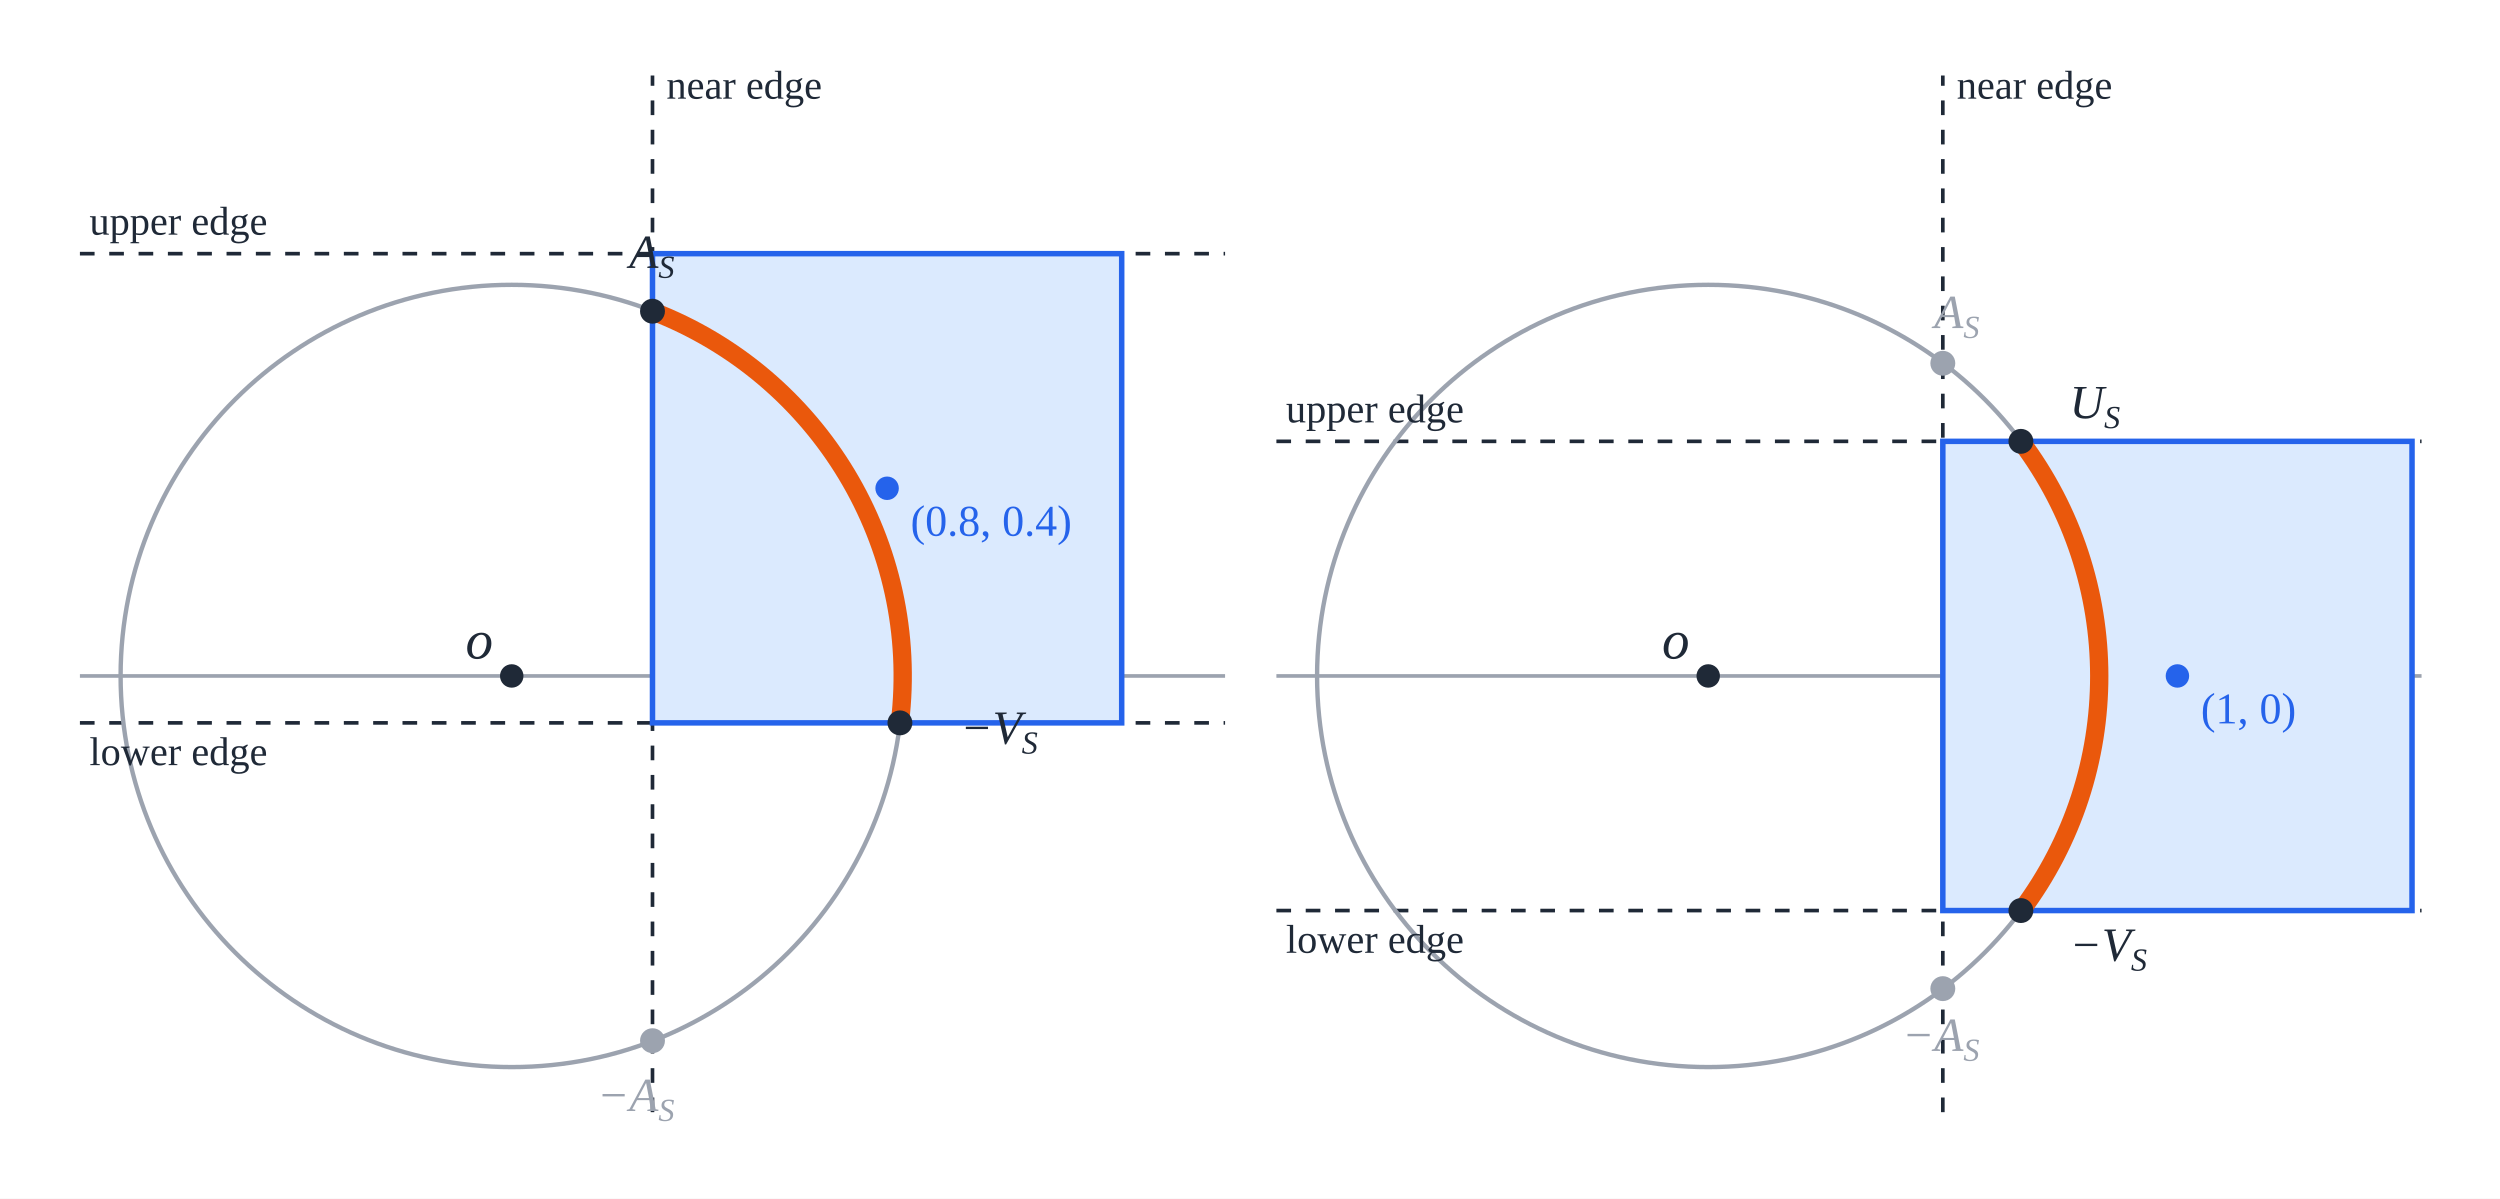
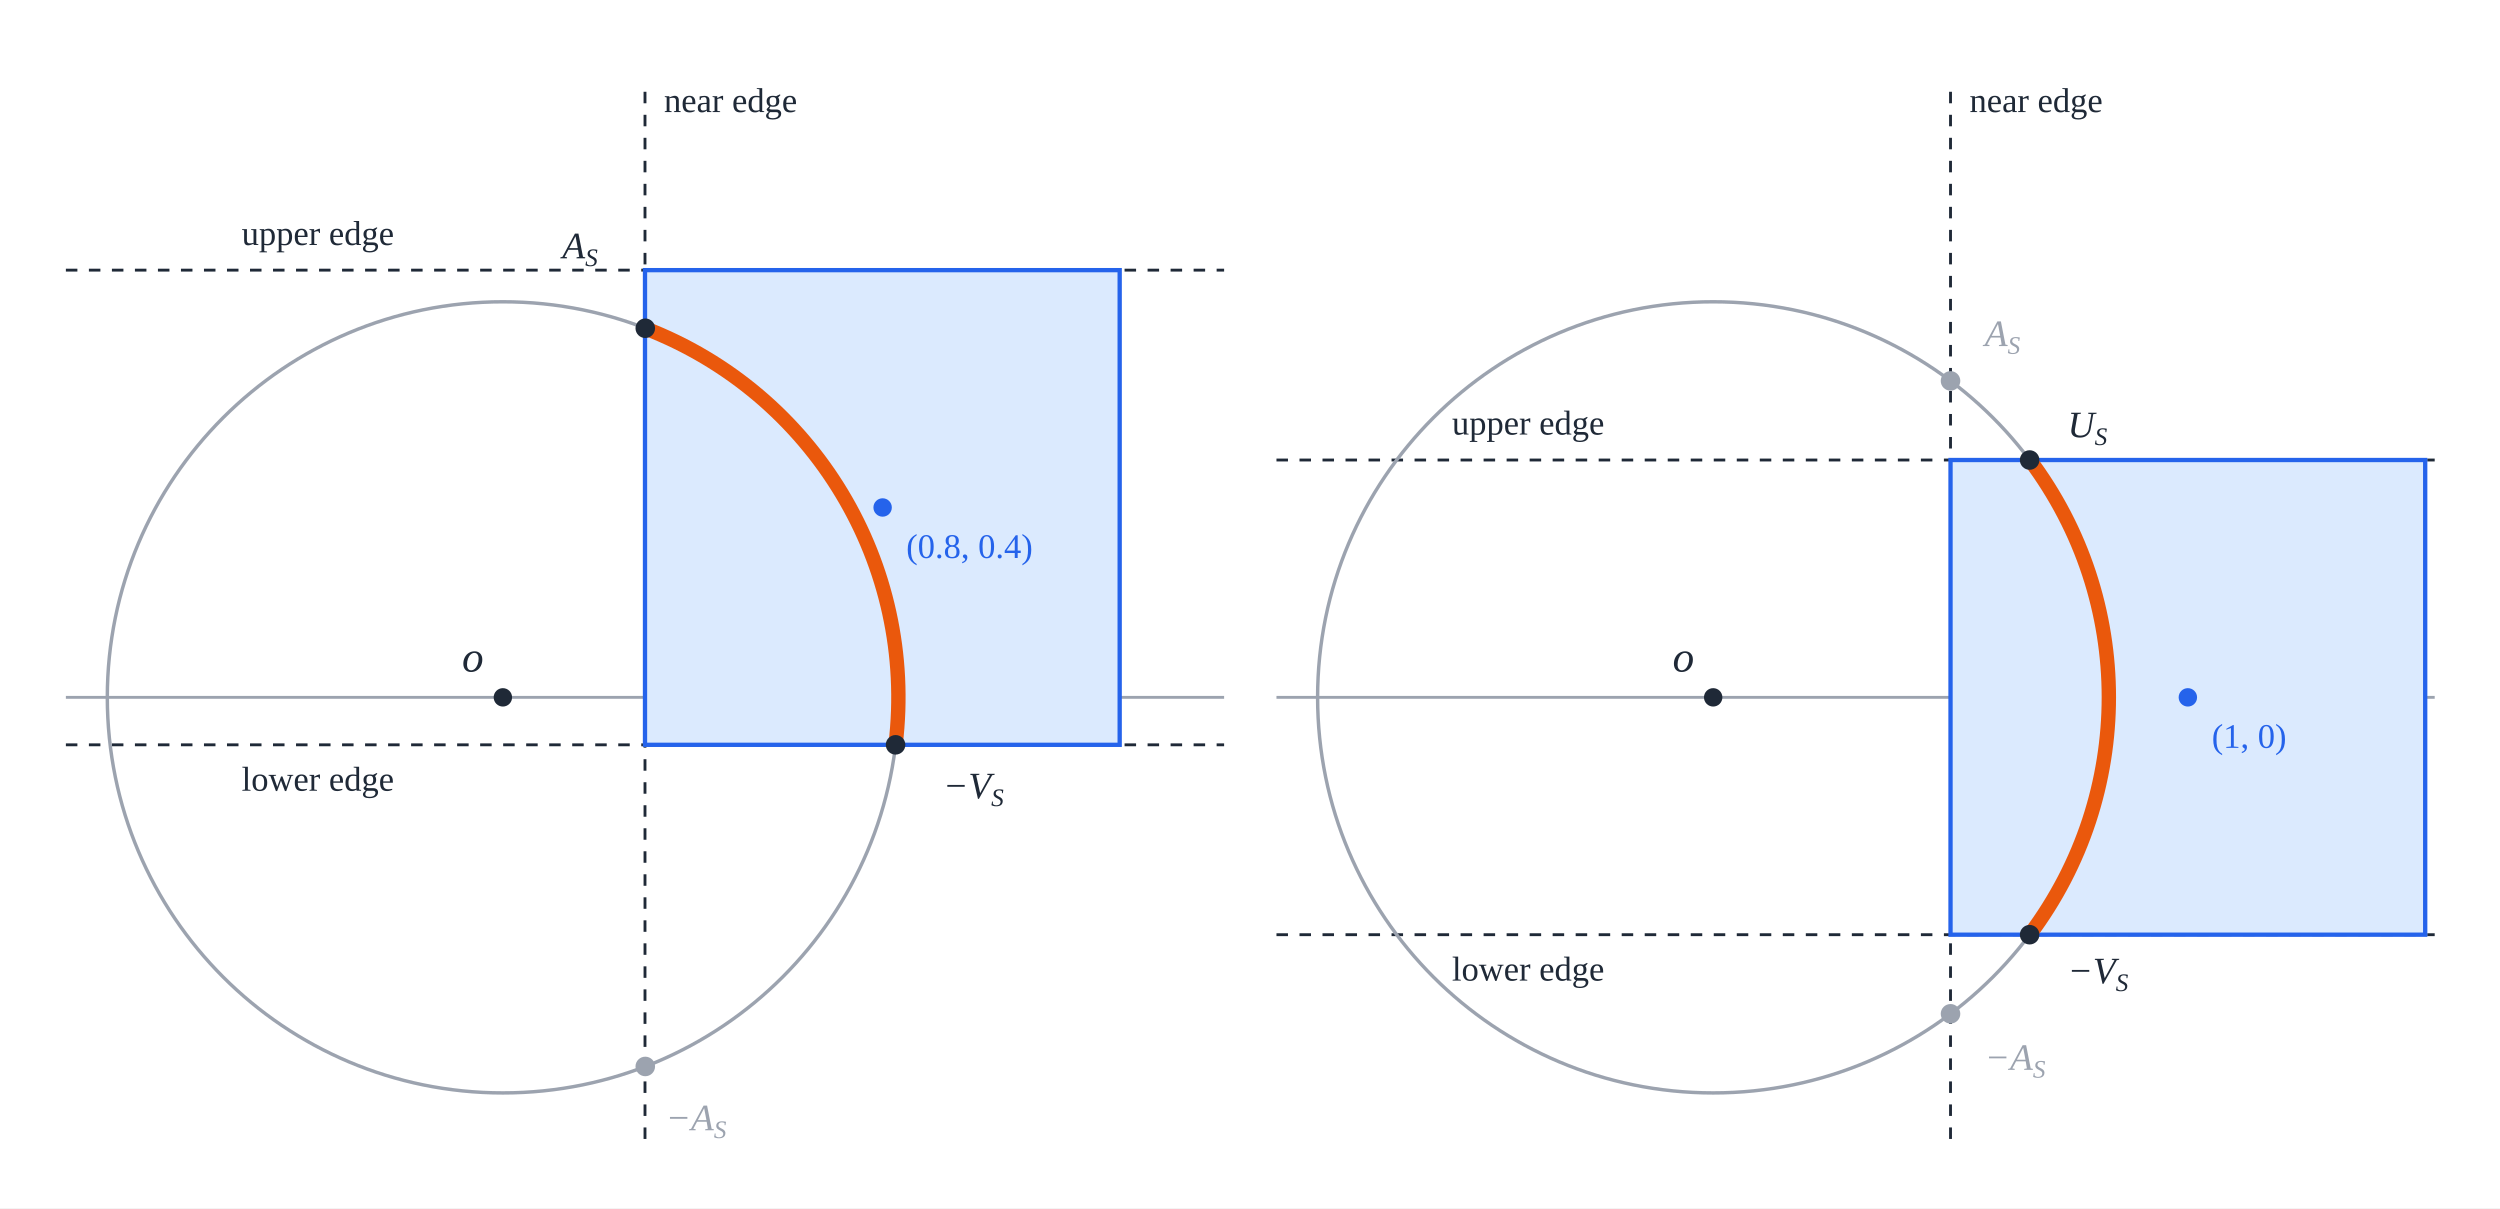
- <svg xmlns="http://www.w3.org/2000/svg" width="682" height="327" viewBox="0 0 682 327" role="img" aria-label="Two exterior squares in their charts on the circle of radius 5/6. Left, the square at (0.8, 0.4): the arc runs from the lower edge at minus V to the near edge at A, length A + V. Right, the square at (1, 0): it runs from the lower edge at minus V to the upper edge at U, length U + V">
+ <svg xmlns="http://www.w3.org/2000/svg" width="869" height="420" viewBox="0 0 869 420" role="img" aria-label="Two exterior squares in their charts on the circle of radius 5/6. Left, the square at (0.8, 0.4): the arc runs from the lower edge at minus V to the near edge at A, length A + V. Right, the square at (1, 0): it runs from the lower edge at minus V to the upper edge at U, length U + V">
  <defs>
    <marker id="arrow" viewBox="0 0 10 10" refX="9" refY="5" markerUnits="userSpaceOnUse" markerWidth="11" markerHeight="11" orient="auto-start-reverse">
      <path d="M 0 0 L 10 5 L 0 10 z" fill="#1f2937" />
    </marker>
  </defs>
  <rect width="100%" height="100%" fill="#ffffff" />
-   <line x1="21.8" y1="184.4" x2="334.2" y2="184.4" stroke="#9ca3af" stroke-width="1" />
-   <line x1="178.0" y1="303.4" x2="178.0" y2="20.6" stroke="#1f2937" stroke-width="1" stroke-dasharray="4 4" />
-   <line x1="21.8" y1="197.2" x2="334.2" y2="197.2" stroke="#1f2937" stroke-width="1" stroke-dasharray="4 4" />
-   <line x1="21.8" y1="69.2" x2="334.2" y2="69.2" stroke="#1f2937" stroke-width="1" stroke-dasharray="4 4" />
-   <polygon points="178.0,197.2 306.0,197.2 306.0,69.2 178.0,69.2" fill="#dbeafe" stroke="#2563eb" stroke-width="1.5" fill-opacity="1" />
-   <circle cx="242.0" cy="133.2" r="3.2" fill="#2563eb" />
-   <circle cx="139.6" cy="184.4" r="106.7" fill="none" stroke="#9ca3af" stroke-width="1.2" />
-   <path d="M 245.5 197.1 A 106.7 106.7 0 0 0 178.0 84.9" fill="none" stroke="#ea580c" stroke-width="5" stroke-linecap="round" />
-   <circle cx="245.5" cy="197.2" r="3.4" fill="#1f2937" />
-   <text x="262.0" y="199.2" font-size="13" font-family="Georgia, 'Times New Roman', serif" fill="#1f2937" text-anchor="start" dominant-baseline="middle" font-style="italic">−V<tspan dy="3.9" font-size="8.8">S</tspan>
+   <line x1="22.9" y1="242.4" x2="425.5" y2="242.4" stroke="#9ca3af" stroke-width="1" />
+   <line x1="224.2" y1="395.9" x2="224.2" y2="27.9" stroke="#1f2937" stroke-width="1" stroke-dasharray="4 4" />
+   <line x1="22.9" y1="258.9" x2="425.5" y2="258.9" stroke="#1f2937" stroke-width="1" stroke-dasharray="4 4" />
+   <line x1="22.9" y1="93.9" x2="425.5" y2="93.9" stroke="#1f2937" stroke-width="1" stroke-dasharray="4 4" />
+   <polygon points="224.2,258.9 389.2,258.9 389.2,93.9 224.2,93.9" fill="#dbeafe" stroke="#2563eb" stroke-width="1.5" fill-opacity="1" />
+   <circle cx="306.8" cy="176.4" r="3.2" fill="#2563eb" />
+   <circle cx="174.8" cy="242.4" r="137.5" fill="none" stroke="#9ca3af" stroke-width="1.2" />
+   <path d="M 311.3 258.8 A 137.5 137.5 0 0 0 224.2 114.1" fill="none" stroke="#ea580c" stroke-width="5" stroke-linecap="round" />
+   <circle cx="311.3" cy="258.9" r="3.4" fill="#1f2937" />
+   <text x="327.8" y="273.8" font-size="13" font-family="Georgia, 'Times New Roman', serif" fill="#1f2937" text-anchor="start" dominant-baseline="middle" font-style="italic">−V<tspan dy="3.9" font-size="8.8">S</tspan>
  </text>
-   <circle cx="178.0" cy="84.9" r="3.4" fill="#1f2937" />
-   <text x="184.0" y="69.4" font-size="13" font-family="Georgia, 'Times New Roman', serif" fill="#1f2937" text-anchor="end" dominant-baseline="middle" font-style="italic">A<tspan dy="3.9" font-size="8.8">S</tspan>
+   <circle cx="224.3" cy="114.1" r="3.4" fill="#1f2937" />
+   <text x="207.8" y="86.1" font-size="13" font-family="Georgia, 'Times New Roman', serif" fill="#1f2937" text-anchor="end" dominant-baseline="middle" font-style="italic">A<tspan dy="3.9" font-size="8.8">S</tspan>
  </text>
-   <circle cx="178.0" cy="283.9" r="3.4" fill="#9ca3af" />
-   <text x="184.0" y="299.4" font-size="13" font-family="Georgia, 'Times New Roman', serif" fill="#9ca3af" text-anchor="end" dominant-baseline="middle" font-style="italic">−A<tspan dy="3.9" font-size="8.8">S</tspan>
+   <circle cx="224.3" cy="370.7" r="3.4" fill="#9ca3af" />
+   <text x="231.4" y="389.2" font-size="13" font-family="Georgia, 'Times New Roman', serif" fill="#9ca3af" text-anchor="start" dominant-baseline="middle" font-style="italic">−A<tspan dy="3.9" font-size="8.8">S</tspan>
  </text>
-   <text x="24.4" y="61.5" font-size="11" font-family="Georgia, 'Times New Roman', serif" fill="#1f2937" text-anchor="start" dominant-baseline="middle">upper edge</text>
-   <text x="24.4" y="206.2" font-size="11" font-family="Georgia, 'Times New Roman', serif" fill="#1f2937" text-anchor="start" dominant-baseline="middle">lower edge</text>
-   <text x="181.8" y="24.4" font-size="11" font-family="Georgia, 'Times New Roman', serif" fill="#1f2937" text-anchor="start" dominant-baseline="middle">near edge</text>
-   <circle cx="139.6" cy="184.4" r="3.2" fill="#1f2937" />
-   <text x="134.5" y="175.4" font-size="15" font-family="Georgia, 'Times New Roman', serif" fill="#1f2937" text-anchor="end" dominant-baseline="middle" font-style="italic">o</text>
-   <text x="248.4" y="143.4" font-size="12" font-family="Georgia, 'Times New Roman', serif" fill="#2563eb" text-anchor="start" dominant-baseline="middle">(0.8, 0.4)</text>
-   <line x1="348.2" y1="184.4" x2="660.6" y2="184.4" stroke="#9ca3af" stroke-width="1" />
-   <line x1="530.0" y1="303.4" x2="530.0" y2="20.6" stroke="#1f2937" stroke-width="1" stroke-dasharray="4 4" />
-   <line x1="348.2" y1="248.4" x2="660.6" y2="248.4" stroke="#1f2937" stroke-width="1" stroke-dasharray="4 4" />
-   <line x1="348.2" y1="120.4" x2="660.6" y2="120.4" stroke="#1f2937" stroke-width="1" stroke-dasharray="4 4" />
-   <polygon points="530.0,248.4 658.0,248.4 658.0,120.4 530.0,120.4" fill="#dbeafe" stroke="#2563eb" stroke-width="1.5" fill-opacity="1" />
-   <circle cx="594.0" cy="184.4" r="3.2" fill="#2563eb" />
-   <circle cx="466.0" cy="184.4" r="106.7" fill="none" stroke="#9ca3af" stroke-width="1.2" />
-   <path d="M 551.4 248.4 A 106.7 106.7 0 0 0 551.3 120.4" fill="none" stroke="#ea580c" stroke-width="5" stroke-linecap="round" />
-   <circle cx="551.3" cy="248.4" r="3.4" fill="#1f2937" />
-   <text x="564.6" y="258.4" font-size="13" font-family="Georgia, 'Times New Roman', serif" fill="#1f2937" text-anchor="start" dominant-baseline="middle" font-style="italic">−V<tspan dy="3.9" font-size="8.8">S</tspan>
+   <text x="84.0" y="82.4" font-size="12" font-family="Georgia, 'Times New Roman', serif" fill="#1f2937" text-anchor="start" dominant-baseline="middle">upper edge</text>
+   <text x="84.0" y="272.1" font-size="12" font-family="Georgia, 'Times New Roman', serif" fill="#1f2937" text-anchor="start" dominant-baseline="middle">lower edge</text>
+   <text x="230.8" y="36.2" font-size="12" font-family="Georgia, 'Times New Roman', serif" fill="#1f2937" text-anchor="start" dominant-baseline="middle">near edge</text>
+   <circle cx="174.8" cy="242.4" r="3.2" fill="#1f2937" />
+   <text x="168.1" y="229.2" font-size="15" font-family="Georgia, 'Times New Roman', serif" fill="#1f2937" text-anchor="end" dominant-baseline="middle" font-style="italic">o</text>
+   <text x="315.0" y="191.2" font-size="12" font-family="Georgia, 'Times New Roman', serif" fill="#2563eb" text-anchor="start" dominant-baseline="middle">(0.8, 0.4)</text>
+   <line x1="443.7" y1="242.4" x2="846.3" y2="242.4" stroke="#9ca3af" stroke-width="1" />
+   <line x1="678.0" y1="395.9" x2="678.0" y2="27.9" stroke="#1f2937" stroke-width="1" stroke-dasharray="4 4" />
+   <line x1="443.7" y1="324.9" x2="846.3" y2="324.9" stroke="#1f2937" stroke-width="1" stroke-dasharray="4 4" />
+   <line x1="443.7" y1="159.9" x2="846.3" y2="159.9" stroke="#1f2937" stroke-width="1" stroke-dasharray="4 4" />
+   <polygon points="678.0,324.9 843.0,324.9 843.0,159.9 678.0,159.9" fill="#dbeafe" stroke="#2563eb" stroke-width="1.5" fill-opacity="1" />
+   <circle cx="760.5" cy="242.4" r="3.2" fill="#2563eb" />
+   <circle cx="595.5" cy="242.4" r="137.5" fill="none" stroke="#9ca3af" stroke-width="1.2" />
+   <path d="M 705.5 324.9 A 137.5 137.5 0 0 0 705.5 159.8" fill="none" stroke="#ea580c" stroke-width="5" stroke-linecap="round" />
+   <circle cx="705.5" cy="324.9" r="3.4" fill="#1f2937" />
+   <text x="718.7" y="338.1" font-size="13" font-family="Georgia, 'Times New Roman', serif" fill="#1f2937" text-anchor="start" dominant-baseline="middle" font-style="italic">−V<tspan dy="3.9" font-size="8.8">S</tspan>
  </text>
-   <circle cx="530.0" cy="99.1" r="3.4" fill="#9ca3af" />
-   <text x="540.0" y="85.8" font-size="13" font-family="Georgia, 'Times New Roman', serif" fill="#9ca3af" text-anchor="end" dominant-baseline="middle" font-style="italic">A<tspan dy="3.9" font-size="8.8">S</tspan>
+   <circle cx="678.0" cy="132.4" r="3.4" fill="#9ca3af" />
+   <text x="689.9" y="116.6" font-size="13" font-family="Georgia, 'Times New Roman', serif" fill="#9ca3af" text-anchor="start" dominant-baseline="middle" font-style="italic">A<tspan dy="3.9" font-size="8.8">S</tspan>
  </text>
-   <circle cx="530.0" cy="269.7" r="3.4" fill="#9ca3af" />
-   <text x="540.0" y="283.0" font-size="13" font-family="Georgia, 'Times New Roman', serif" fill="#9ca3af" text-anchor="end" dominant-baseline="middle" font-style="italic">−A<tspan dy="3.9" font-size="8.8">S</tspan>
+   <circle cx="678.0" cy="352.4" r="3.4" fill="#9ca3af" />
+   <text x="689.9" y="368.2" font-size="13" font-family="Georgia, 'Times New Roman', serif" fill="#9ca3af" text-anchor="start" dominant-baseline="middle" font-style="italic">−A<tspan dy="3.9" font-size="8.8">S</tspan>
  </text>
-   <circle cx="551.3" cy="120.4" r="3.4" fill="#1f2937" />
-   <text x="564.6" y="110.4" font-size="13" font-family="Georgia, 'Times New Roman', serif" fill="#1f2937" text-anchor="start" dominant-baseline="middle" font-style="italic">U<tspan dy="3.9" font-size="8.8">S</tspan>
+   <circle cx="705.5" cy="159.9" r="3.4" fill="#1f2937" />
+   <text x="718.7" y="148.3" font-size="13" font-family="Georgia, 'Times New Roman', serif" fill="#1f2937" text-anchor="start" dominant-baseline="middle" font-style="italic">U<tspan dy="3.9" font-size="8.8">S</tspan>
  </text>
-   <text x="350.8" y="112.7" font-size="11" font-family="Georgia, 'Times New Roman', serif" fill="#1f2937" text-anchor="start" dominant-baseline="middle">upper edge</text>
-   <text x="350.8" y="257.4" font-size="11" font-family="Georgia, 'Times New Roman', serif" fill="#1f2937" text-anchor="start" dominant-baseline="middle">lower edge</text>
-   <text x="533.8" y="24.4" font-size="11" font-family="Georgia, 'Times New Roman', serif" fill="#1f2937" text-anchor="start" dominant-baseline="middle">near edge</text>
-   <circle cx="466.0" cy="184.4" r="3.2" fill="#1f2937" />
-   <text x="460.9" y="175.4" font-size="15" font-family="Georgia, 'Times New Roman', serif" fill="#1f2937" text-anchor="end" dominant-baseline="middle" font-style="italic">o</text>
-   <text x="600.4" y="194.6" font-size="12" font-family="Georgia, 'Times New Roman', serif" fill="#2563eb" text-anchor="start" dominant-baseline="middle">(1, 0)</text>
+   <text x="504.7" y="148.3" font-size="12" font-family="Georgia, 'Times New Roman', serif" fill="#1f2937" text-anchor="start" dominant-baseline="middle">upper edge</text>
+   <text x="504.7" y="338.1" font-size="12" font-family="Georgia, 'Times New Roman', serif" fill="#1f2937" text-anchor="start" dominant-baseline="middle">lower edge</text>
+   <text x="684.6" y="36.2" font-size="12" font-family="Georgia, 'Times New Roman', serif" fill="#1f2937" text-anchor="start" dominant-baseline="middle">near edge</text>
+   <circle cx="595.5" cy="242.4" r="3.2" fill="#1f2937" />
+   <text x="588.9" y="229.2" font-size="15" font-family="Georgia, 'Times New Roman', serif" fill="#1f2937" text-anchor="end" dominant-baseline="middle" font-style="italic">o</text>
+   <text x="768.8" y="257.2" font-size="12" font-family="Georgia, 'Times New Roman', serif" fill="#2563eb" text-anchor="start" dominant-baseline="middle">(1, 0)</text>
</svg>
